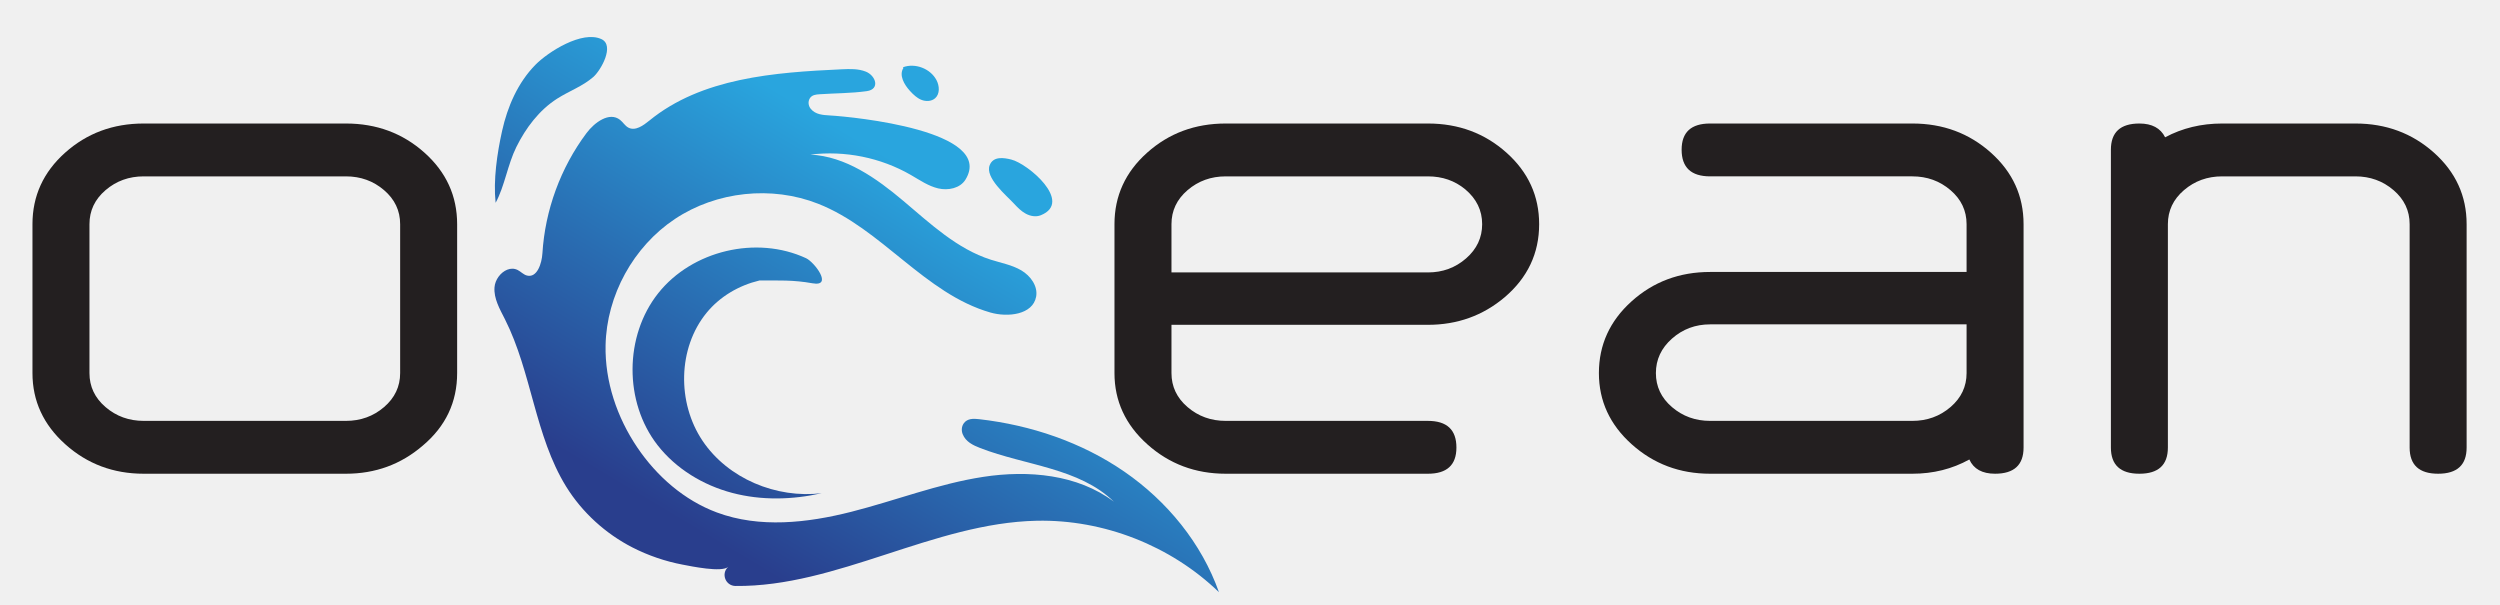
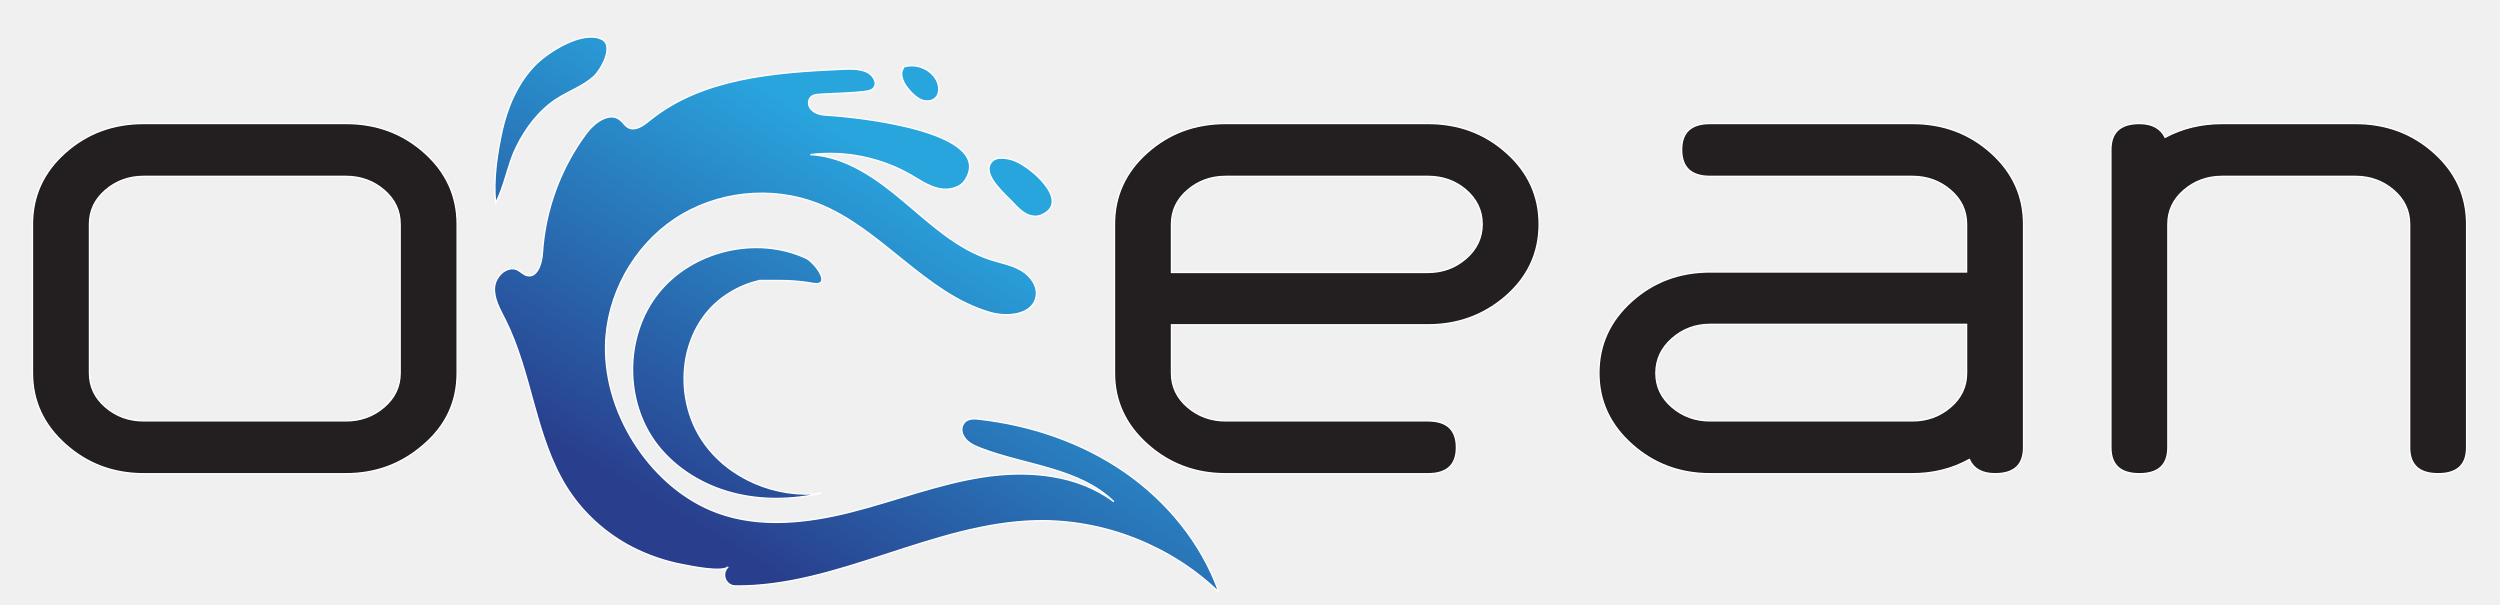
<svg xmlns="http://www.w3.org/2000/svg" version="1.1" id="Layer_1" x="0px" y="0px" width="924.691px" height="223.457px" viewBox="0 0 924.691 223.457" enable-background="new 0 0 924.691 223.457" xml:space="preserve">
-   <g>
-     <path fill="#231F20" d="M127.947,175.222H53.149c-11.22,0-20.883-3.625-28.984-10.88c-8.104-7.251-12.155-16.035-12.155-26.349   V82.914c0-10.425,4.021-19.236,12.07-26.434c8.045-7.196,17.735-10.794,29.069-10.794h74.798c11.331,0,21.021,3.599,29.069,10.794   c8.046,7.198,12.07,16.009,12.07,26.434v55.079c0,10.768-4.25,19.719-12.75,26.859   C148.288,171.767,138.827,175.222,127.947,175.222z M148.006,82.914c0-4.985-1.984-9.18-5.95-12.58   c-3.968-3.4-8.669-5.1-14.109-5.1H53.149c-5.44,0-10.144,1.7-14.11,5.1c-3.968,3.4-5.95,7.594-5.95,12.58v55.079   c0,4.988,1.981,9.18,5.95,12.579c3.966,3.399,8.67,5.101,14.11,5.101h74.798c5.44,0,10.141-1.701,14.109-5.101   c3.966-3.399,5.95-7.591,5.95-12.579V82.914z" />
-     <path fill="#231F20" d="M528.156,120.144H433.3v17.85c0,4.988,1.98,9.18,5.949,12.579c3.966,3.399,8.67,5.101,14.109,5.101h74.798   c7.026,0,10.54,3.287,10.54,9.859c0,6.459-3.514,9.689-10.54,9.689h-74.798c-11.219,0-20.883-3.625-28.984-10.88   c-8.104-7.251-12.155-16.035-12.155-26.349V82.914c0-10.425,4.021-19.236,12.07-26.434c8.045-7.196,17.735-10.794,29.069-10.794   h74.798c11.332,0,21.021,3.599,29.069,10.794c8.046,7.198,12.07,16.009,12.07,26.434c0,10.769-4.25,19.778-12.75,27.029   C548.498,116.743,539.036,120.144,528.156,120.144z M528.156,65.235h-74.798c-5.439,0-10.144,1.7-14.109,5.1   c-3.969,3.4-5.949,7.594-5.949,12.58v17.85h94.856c5.44,0,10.142-1.727,14.11-5.185c3.965-3.456,5.949-7.677,5.949-12.665   c0-5.1-2.099-9.405-6.29-12.919C538.072,66.823,533.482,65.235,528.156,65.235z" />
-     <path fill="#231F20" d="M728.411,169.952c-6.348,3.514-13.373,5.27-21.079,5.27h-74.798c-11.22,0-20.883-3.625-28.984-10.88   c-8.104-7.251-12.154-16.035-12.154-26.349c0-10.426,4.021-19.266,12.069-26.52c8.046-7.251,17.735-10.88,29.069-10.88h94.857   v-17.68c0-4.985-1.984-9.18-5.95-12.58c-3.968-3.4-8.669-5.1-14.109-5.1h-74.798c-7.028,0-10.54-3.286-10.54-9.86   c0-6.46,3.512-9.689,10.54-9.689h74.798c11.331,0,21.021,3.599,29.069,10.794c8.046,7.198,12.069,16.009,12.069,26.434v82.618   c0,6.459-3.514,9.689-10.539,9.689C733.172,175.222,729.997,173.466,728.411,169.952z M727.392,119.974h-94.857   c-5.439,0-10.144,1.758-14.109,5.27c-3.969,3.514-5.95,7.764-5.95,12.75c0,4.988,1.981,9.18,5.95,12.579   c3.966,3.399,8.67,5.101,14.109,5.101h74.798c5.44,0,10.142-1.701,14.109-5.101c3.966-3.399,5.95-7.591,5.95-12.579V119.974z" />
-     <path fill="#231F20" d="M800.829,50.785c6.346-3.4,13.371-5.1,21.079-5.1h49.299c11.331,0,21.021,3.599,29.069,10.794   c8.046,7.198,12.069,16.009,12.069,26.434v82.618c0,6.459-3.514,9.689-10.539,9.689c-7.028,0-10.54-3.23-10.54-9.689V82.914   c0-4.985-1.984-9.18-5.95-12.58c-3.968-3.4-8.669-5.1-14.109-5.1h-49.299c-5.439,0-10.144,1.7-14.109,5.1   c-3.968,3.4-5.95,7.594-5.95,12.58v82.618c0,6.459-3.514,9.689-10.539,9.689c-7.028,0-10.54-3.23-10.54-9.689V55.375   c0-6.46,3.512-9.689,10.54-9.689C795.955,45.686,799.129,47.385,800.829,50.785z" />
+   <defs id="defs54" />
+   <g id="g18" style="stroke:#ffffff;stroke-opacity:1;stroke-width:0.5;stroke-miterlimit:4;stroke-dasharray:none">
+     <path fill="#231F20" d="M127.947,175.222H53.149c-11.22,0-20.883-3.625-28.984-10.88c-8.104-7.251-12.155-16.035-12.155-26.349   V82.914c0-10.425,4.021-19.236,12.07-26.434c8.045-7.196,17.735-10.794,29.069-10.794h74.798c11.331,0,21.021,3.599,29.069,10.794   c8.046,7.198,12.07,16.009,12.07,26.434v55.079c0,10.768-4.25,19.719-12.75,26.859   C148.288,171.767,138.827,175.222,127.947,175.222z M148.006,82.914c0-4.985-1.984-9.18-5.95-12.58   c-3.968-3.4-8.669-5.1-14.109-5.1H53.149c-5.44,0-10.144,1.7-14.11,5.1c-3.968,3.4-5.95,7.594-5.95,12.58v55.079   c0,4.988,1.981,9.18,5.95,12.579c3.966,3.399,8.67,5.101,14.11,5.101h74.798c5.44,0,10.141-1.701,14.109-5.101   c3.966-3.399,5.95-7.591,5.95-12.579V82.914z" id="path10" style="stroke:#ffffff;stroke-opacity:1;stroke-width:0.5;stroke-miterlimit:4;stroke-dasharray:none" />
+     <path fill="#231F20" d="M528.156,120.144H433.3v17.85c0,4.988,1.98,9.18,5.949,12.579c3.966,3.399,8.67,5.101,14.109,5.101h74.798   c7.026,0,10.54,3.287,10.54,9.859c0,6.459-3.514,9.689-10.54,9.689h-74.798c-11.219,0-20.883-3.625-28.984-10.88   c-8.104-7.251-12.155-16.035-12.155-26.349V82.914c0-10.425,4.021-19.236,12.07-26.434c8.045-7.196,17.735-10.794,29.069-10.794   h74.798c11.332,0,21.021,3.599,29.069,10.794c8.046,7.198,12.07,16.009,12.07,26.434c0,10.769-4.25,19.778-12.75,27.029   C548.498,116.743,539.036,120.144,528.156,120.144z M528.156,65.235h-74.798c-5.439,0-10.144,1.7-14.109,5.1   c-3.969,3.4-5.949,7.594-5.949,12.58v17.85h94.856c5.44,0,10.142-1.727,14.11-5.185c3.965-3.456,5.949-7.677,5.949-12.665   c0-5.1-2.099-9.405-6.29-12.919C538.072,66.823,533.482,65.235,528.156,65.235z" id="path12" style="stroke:#ffffff;stroke-opacity:1;stroke-width:0.5;stroke-miterlimit:4;stroke-dasharray:none" />
+     <path fill="#231F20" d="M728.411,169.952c-6.348,3.514-13.373,5.27-21.079,5.27h-74.798c-11.22,0-20.883-3.625-28.984-10.88   c-8.104-7.251-12.154-16.035-12.154-26.349c0-10.426,4.021-19.266,12.069-26.52c8.046-7.251,17.735-10.88,29.069-10.88h94.857   v-17.68c0-4.985-1.984-9.18-5.95-12.58c-3.968-3.4-8.669-5.1-14.109-5.1h-74.798c-7.028,0-10.54-3.286-10.54-9.86   c0-6.46,3.512-9.689,10.54-9.689h74.798c11.331,0,21.021,3.599,29.069,10.794c8.046,7.198,12.069,16.009,12.069,26.434v82.618   c0,6.459-3.514,9.689-10.539,9.689C733.172,175.222,729.997,173.466,728.411,169.952z M727.392,119.974h-94.857   c-5.439,0-10.144,1.758-14.109,5.27c-3.969,3.514-5.95,7.764-5.95,12.75c0,4.988,1.981,9.18,5.95,12.579   c3.966,3.399,8.67,5.101,14.109,5.101h74.798c5.44,0,10.142-1.701,14.109-5.101c3.966-3.399,5.95-7.591,5.95-12.579V119.974z" id="path14" style="stroke:#ffffff;stroke-opacity:1;stroke-width:0.5;stroke-miterlimit:4;stroke-dasharray:none" />
+     <path fill="#231F20" d="M800.829,50.785c6.346-3.4,13.371-5.1,21.079-5.1h49.299c11.331,0,21.021,3.599,29.069,10.794   c8.046,7.198,12.069,16.009,12.069,26.434v82.618c0,6.459-3.514,9.689-10.539,9.689c-7.028,0-10.54-3.23-10.54-9.689V82.914   c0-4.985-1.984-9.18-5.95-12.58c-3.968-3.4-8.669-5.1-14.109-5.1h-49.299c-5.439,0-10.144,1.7-14.109,5.1   c-3.968,3.4-5.95,7.594-5.95,12.58v82.618c0,6.459-3.514,9.689-10.539,9.689c-7.028,0-10.54-3.23-10.54-9.689V55.375   c0-6.46,3.512-9.689,10.54-9.689C795.955,45.686,799.129,47.385,800.829,50.785z" id="path16" style="stroke:#ffffff;stroke-opacity:1;stroke-width:0.5;stroke-miterlimit:4;stroke-dasharray:none" />
  </g>
-   <g id="XMLID_1_">
+   <g id="XMLID_1_" style="stroke:#ffffff;stroke-opacity:1;stroke-width:0.5;stroke-miterlimit:4;stroke-dasharray:none">
    <linearGradient id="XMLID_8_" gradientUnits="userSpaceOnUse" x1="912.108" y1="80.126" x2="991.443" y2="213.27" gradientTransform="matrix(-1 0 0 1 1277.728 0)">
-       <stop offset="0" style="stop-color:#29A5DE" />
-       <stop offset="1" style="stop-color:#293E8D" />
+       <stop offset="0" style="stop-color:#29A5DE" id="stop20" />
+       <stop offset="1" style="stop-color:#293E8D" id="stop22" />
    </linearGradient>
-     <path id="XMLID_6_" fill="url(#XMLID_8_)" d="M182.908,106.251c0.209-2.796,2.27-5.544,4.735-6.505   c1.23-0.48,2.561-0.515,3.812,0.114c1.204,0.603,2.151,1.719,3.455,2.055c3.728,0.959,5.482-4.387,5.718-8.229   c0.982-15.97,6.719-31.617,16.291-44.439c2.984-4,8.504-8.018,12.418-4.92c1.102,0.872,1.828,2.205,3.067,2.868   c2.569,1.375,5.526-0.758,7.784-2.601c19.361-15.808,46.184-17.826,71.153-18.964c3.007-0.137,6.121-0.254,8.921,0.868   c3.666,1.468,5.369,6.518,0.312,7.218c-5.792,0.802-11.67,0.753-17.487,1.151c-1.333,0.091-2.781,0.224-3.573,1.537   c-0.718,1.192-0.534,2.721,0.335,3.809c1.749,2.188,4.546,2.34,7.129,2.491c8.73,0.508,61.2,5.651,50.139,23.716   c-1.975,3.225-6.416,4.131-10.098,3.265c-3.681-0.866-6.861-3.099-10.139-4.985c-11.14-6.411-24.385-9.09-37.141-7.515   c13.05,0.643,24.448,8.743,34.438,17.165c9.989,8.421,19.854,17.738,32.301,21.705c3.802,1.212,7.83,1.918,11.269,3.942   c3.438,2.024,6.237,5.874,5.486,9.792c-1.268,6.613-10.442,7.664-16.914,5.805c-24.281-6.972-40.199-30.963-63.701-40.229   c-17.181-6.773-37.616-4.602-52.989,5.634c-15.373,10.233-25.26,28.249-25.64,46.712c-0.274,13.399,4.228,26.692,11.733,37.795   c7.209,10.668,17.37,19.553,29.435,24.042c15.783,5.872,33.413,3.894,49.734-0.251c16.322-4.144,32.154-10.368,48.798-12.918   c16.646-2.549,34.861-0.951,48.306,9.187c-12.846-12.536-32.725-13.358-49.457-19.854c-2.634-1.023-5.366-2.32-6.47-5.14   c-0.515-1.317-0.415-2.83,0.401-3.985c1.335-1.887,3.673-1.773,5.732-1.538c19.087,2.18,37.838,8.501,53.658,19.397   c15.822,10.897,28.594,26.484,35.003,44.594c-17.808-17.211-42.625-26.945-67.385-26.43c-38.134,0.794-73.921,24.52-111.438,24.128   c-3.668-0.038-5.427-4.514-2.751-7.021l0.069-0.065c-2.334,2.187-13.761-0.215-16.887-0.809   c-6.373-1.209-12.678-3.363-18.459-6.312c-9.994-5.099-18.707-13.015-24.607-22.563c-11.582-18.738-12.707-42.225-22.64-61.888   C184.871,114.328,182.594,110.444,182.908,106.251z" />
+     <path id="XMLID_6_" fill="url(#XMLID_8_)" d="M182.908,106.251c0.209-2.796,2.27-5.544,4.735-6.505   c1.23-0.48,2.561-0.515,3.812,0.114c1.204,0.603,2.151,1.719,3.455,2.055c3.728,0.959,5.482-4.387,5.718-8.229   c0.982-15.97,6.719-31.617,16.291-44.439c2.984-4,8.504-8.018,12.418-4.92c1.102,0.872,1.828,2.205,3.067,2.868   c2.569,1.375,5.526-0.758,7.784-2.601c19.361-15.808,46.184-17.826,71.153-18.964c3.007-0.137,6.121-0.254,8.921,0.868   c3.666,1.468,5.369,6.518,0.312,7.218c-5.792,0.802-11.67,0.753-17.487,1.151c-1.333,0.091-2.781,0.224-3.573,1.537   c-0.718,1.192-0.534,2.721,0.335,3.809c1.749,2.188,4.546,2.34,7.129,2.491c8.73,0.508,61.2,5.651,50.139,23.716   c-1.975,3.225-6.416,4.131-10.098,3.265c-3.681-0.866-6.861-3.099-10.139-4.985c-11.14-6.411-24.385-9.09-37.141-7.515   c13.05,0.643,24.448,8.743,34.438,17.165c9.989,8.421,19.854,17.738,32.301,21.705c3.802,1.212,7.83,1.918,11.269,3.942   c3.438,2.024,6.237,5.874,5.486,9.792c-1.268,6.613-10.442,7.664-16.914,5.805c-24.281-6.972-40.199-30.963-63.701-40.229   c-17.181-6.773-37.616-4.602-52.989,5.634c-15.373,10.233-25.26,28.249-25.64,46.712c-0.274,13.399,4.228,26.692,11.733,37.795   c7.209,10.668,17.37,19.553,29.435,24.042c15.783,5.872,33.413,3.894,49.734-0.251c16.322-4.144,32.154-10.368,48.798-12.918   c16.646-2.549,34.861-0.951,48.306,9.187c-12.846-12.536-32.725-13.358-49.457-19.854c-2.634-1.023-5.366-2.32-6.47-5.14   c-0.515-1.317-0.415-2.83,0.401-3.985c1.335-1.887,3.673-1.773,5.732-1.538c19.087,2.18,37.838,8.501,53.658,19.397   c15.822,10.897,28.594,26.484,35.003,44.594c-17.808-17.211-42.625-26.945-67.385-26.43c-38.134,0.794-73.921,24.52-111.438,24.128   c-3.668-0.038-5.427-4.514-2.751-7.021l0.069-0.065c-2.334,2.187-13.761-0.215-16.887-0.809   c-6.373-1.209-12.678-3.363-18.459-6.312c-9.994-5.099-18.707-13.015-24.607-22.563c-11.582-18.738-12.707-42.225-22.64-61.888   C184.871,114.328,182.594,110.444,182.908,106.251z" style="stroke:#ffffff;stroke-opacity:1;stroke-width:0.5;stroke-miterlimit:4;stroke-dasharray:none" />
    <linearGradient id="XMLID_9_" gradientUnits="userSpaceOnUse" x1="1051.827" y1="-3.125" x2="1131.161" y2="130.018" gradientTransform="matrix(-1 0 0 1 1277.728 0)">
-       <stop offset="0" style="stop-color:#29A5DE" />
-       <stop offset="1" style="stop-color:#293E8D" />
+       <stop offset="0" style="stop-color:#29A5DE" id="stop26" />
+       <stop offset="1" style="stop-color:#293E8D" id="stop28" />
    </linearGradient>
-     <path id="XMLID_5_" fill="url(#XMLID_9_)" d="M219.448,28.473c-3.929,3.441-9.014,5.223-13.412,8.042   c-6.634,4.253-11.548,10.794-15.048,17.854c-3.232,6.519-4.314,14.492-7.67,20.641c-0.891-8.453,0.553-18.287,2.389-26.561   c2.007-9.041,5.841-17.887,12.337-24.488c4.694-4.769,17.296-12.83,24.432-9.48C227.435,16.809,222.292,25.983,219.448,28.473z" />
+     <path id="XMLID_5_" fill="url(#XMLID_9_)" d="M219.448,28.473c-3.929,3.441-9.014,5.223-13.412,8.042   c-6.634,4.253-11.548,10.794-15.048,17.854c-3.232,6.519-4.314,14.492-7.67,20.641c-0.891-8.453,0.553-18.287,2.389-26.561   c2.007-9.041,5.841-17.887,12.337-24.488c4.694-4.769,17.296-12.83,24.432-9.48C227.435,16.809,222.292,25.983,219.448,28.473z" style="stroke:#ffffff;stroke-opacity:1;stroke-width:0.5;stroke-miterlimit:4;stroke-dasharray:none" />
    <linearGradient id="XMLID_10_" gradientUnits="userSpaceOnUse" x1="908.402" y1="82.336" x2="987.739" y2="215.484" gradientTransform="matrix(-1 0 0 1 1277.728 0)">
-       <stop offset="0" style="stop-color:#29A5DE" />
-       <stop offset="1" style="stop-color:#293E8D" />
+       <stop offset="0" style="stop-color:#29A5DE" id="stop32" />
+       <stop offset="1" style="stop-color:#293E8D" id="stop34" />
    </linearGradient>
-     <path id="XMLID_4_" fill="url(#XMLID_10_)" d="M384.971,79.613c-1.797,0.727-3.894,0.338-5.595-0.593   c-1.7-0.931-3.076-2.347-4.394-3.771c-2.719-2.936-10.753-9.568-8.913-14.168c1.328-3.324,5.106-2.789,7.985-2.068   C380.295,60.573,396.988,74.749,384.971,79.613z" />
+     <path id="XMLID_4_" fill="url(#XMLID_10_)" d="M384.971,79.613c-1.797,0.727-3.894,0.338-5.595-0.593   c-1.7-0.931-3.076-2.347-4.394-3.771c-2.719-2.936-10.753-9.568-8.913-14.168c1.328-3.324,5.106-2.789,7.985-2.068   C380.295,60.573,396.988,74.749,384.971,79.613z" style="stroke:#ffffff;stroke-opacity:1;stroke-width:0.5;stroke-miterlimit:4;stroke-dasharray:none" />
    <linearGradient id="XMLID_11_" gradientUnits="userSpaceOnUse" x1="952.767" y1="55.899" x2="1032.099" y2="189.039" gradientTransform="matrix(-1 0 0 1 1277.728 0)">
-       <stop offset="0" style="stop-color:#29A5DE" />
-       <stop offset="1" style="stop-color:#293E8D" />
+       <stop offset="0" style="stop-color:#29A5DE" id="stop38" />
+       <stop offset="1" style="stop-color:#293E8D" id="stop40" />
    </linearGradient>
-     <path id="XMLID_3_" fill="url(#XMLID_11_)" d="M340.77,36.913c-1.674-0.683-3.011-1.985-4.229-3.321   c-2.127-2.333-4.104-5.79-2.393-8.443l-0.169-0.275c4.528-1.663,10.124,0.474,12.393,4.731c1.142,2.143,1.328,5.12-0.488,6.732   C344.531,37.538,342.443,37.597,340.77,36.913z" />
+     <path id="XMLID_3_" fill="url(#XMLID_11_)" d="M340.77,36.913c-1.674-0.683-3.011-1.985-4.229-3.321   c-2.127-2.333-4.104-5.79-2.393-8.443l-0.169-0.275c4.528-1.663,10.124,0.474,12.393,4.731c1.142,2.143,1.328,5.12-0.488,6.732   C344.531,37.538,342.443,37.597,340.77,36.913z" style="stroke:#ffffff;stroke-opacity:1;stroke-width:0.5;stroke-miterlimit:4;stroke-dasharray:none" />
    <linearGradient id="XMLID_12_" gradientUnits="userSpaceOnUse" x1="951.392" y1="56.718" x2="1030.727" y2="189.864" gradientTransform="matrix(-1 0 0 1 1277.728 0)">
-       <stop offset="0" style="stop-color:#29A5DE" />
-       <stop offset="1" style="stop-color:#293E8D" />
+       <stop offset="0" style="stop-color:#29A5DE" id="stop44" />
+       <stop offset="1" style="stop-color:#293E8D" id="stop46" />
    </linearGradient>
-     <path id="XMLID_2_" fill="url(#XMLID_12_)" d="M270.852,182.319c-10.759-2.837-20.787-8.891-27.634-17.662   c-12.427-15.923-12.323-40.383,0.239-56.198c12.561-15.816,36.363-21.456,54.691-12.953c3.105,1.448,10.117,10.679,2.348,9.272   c-7.053-1.277-12.623-1.027-19.607-1.027c-7.552,1.795-14.619,5.915-19.549,11.956c-10.682,13.092-10.918,33.266-1.507,47.298   c9.411,14.033,27.306,21.448,44.081,19.421C293.061,184.887,281.611,185.156,270.852,182.319z" />
+     <path id="XMLID_2_" fill="url(#XMLID_12_)" d="M270.852,182.319c-10.759-2.837-20.787-8.891-27.634-17.662   c-12.427-15.923-12.323-40.383,0.239-56.198c12.561-15.816,36.363-21.456,54.691-12.953c3.105,1.448,10.117,10.679,2.348,9.272   c-7.053-1.277-12.623-1.027-19.607-1.027c-7.552,1.795-14.619,5.915-19.549,11.956c-10.682,13.092-10.918,33.266-1.507,47.298   c9.411,14.033,27.306,21.448,44.081,19.421C293.061,184.887,281.611,185.156,270.852,182.319z" style="stroke:#ffffff;stroke-opacity:1;stroke-width:0.5;stroke-miterlimit:4;stroke-dasharray:none" />
  </g>
</svg>
